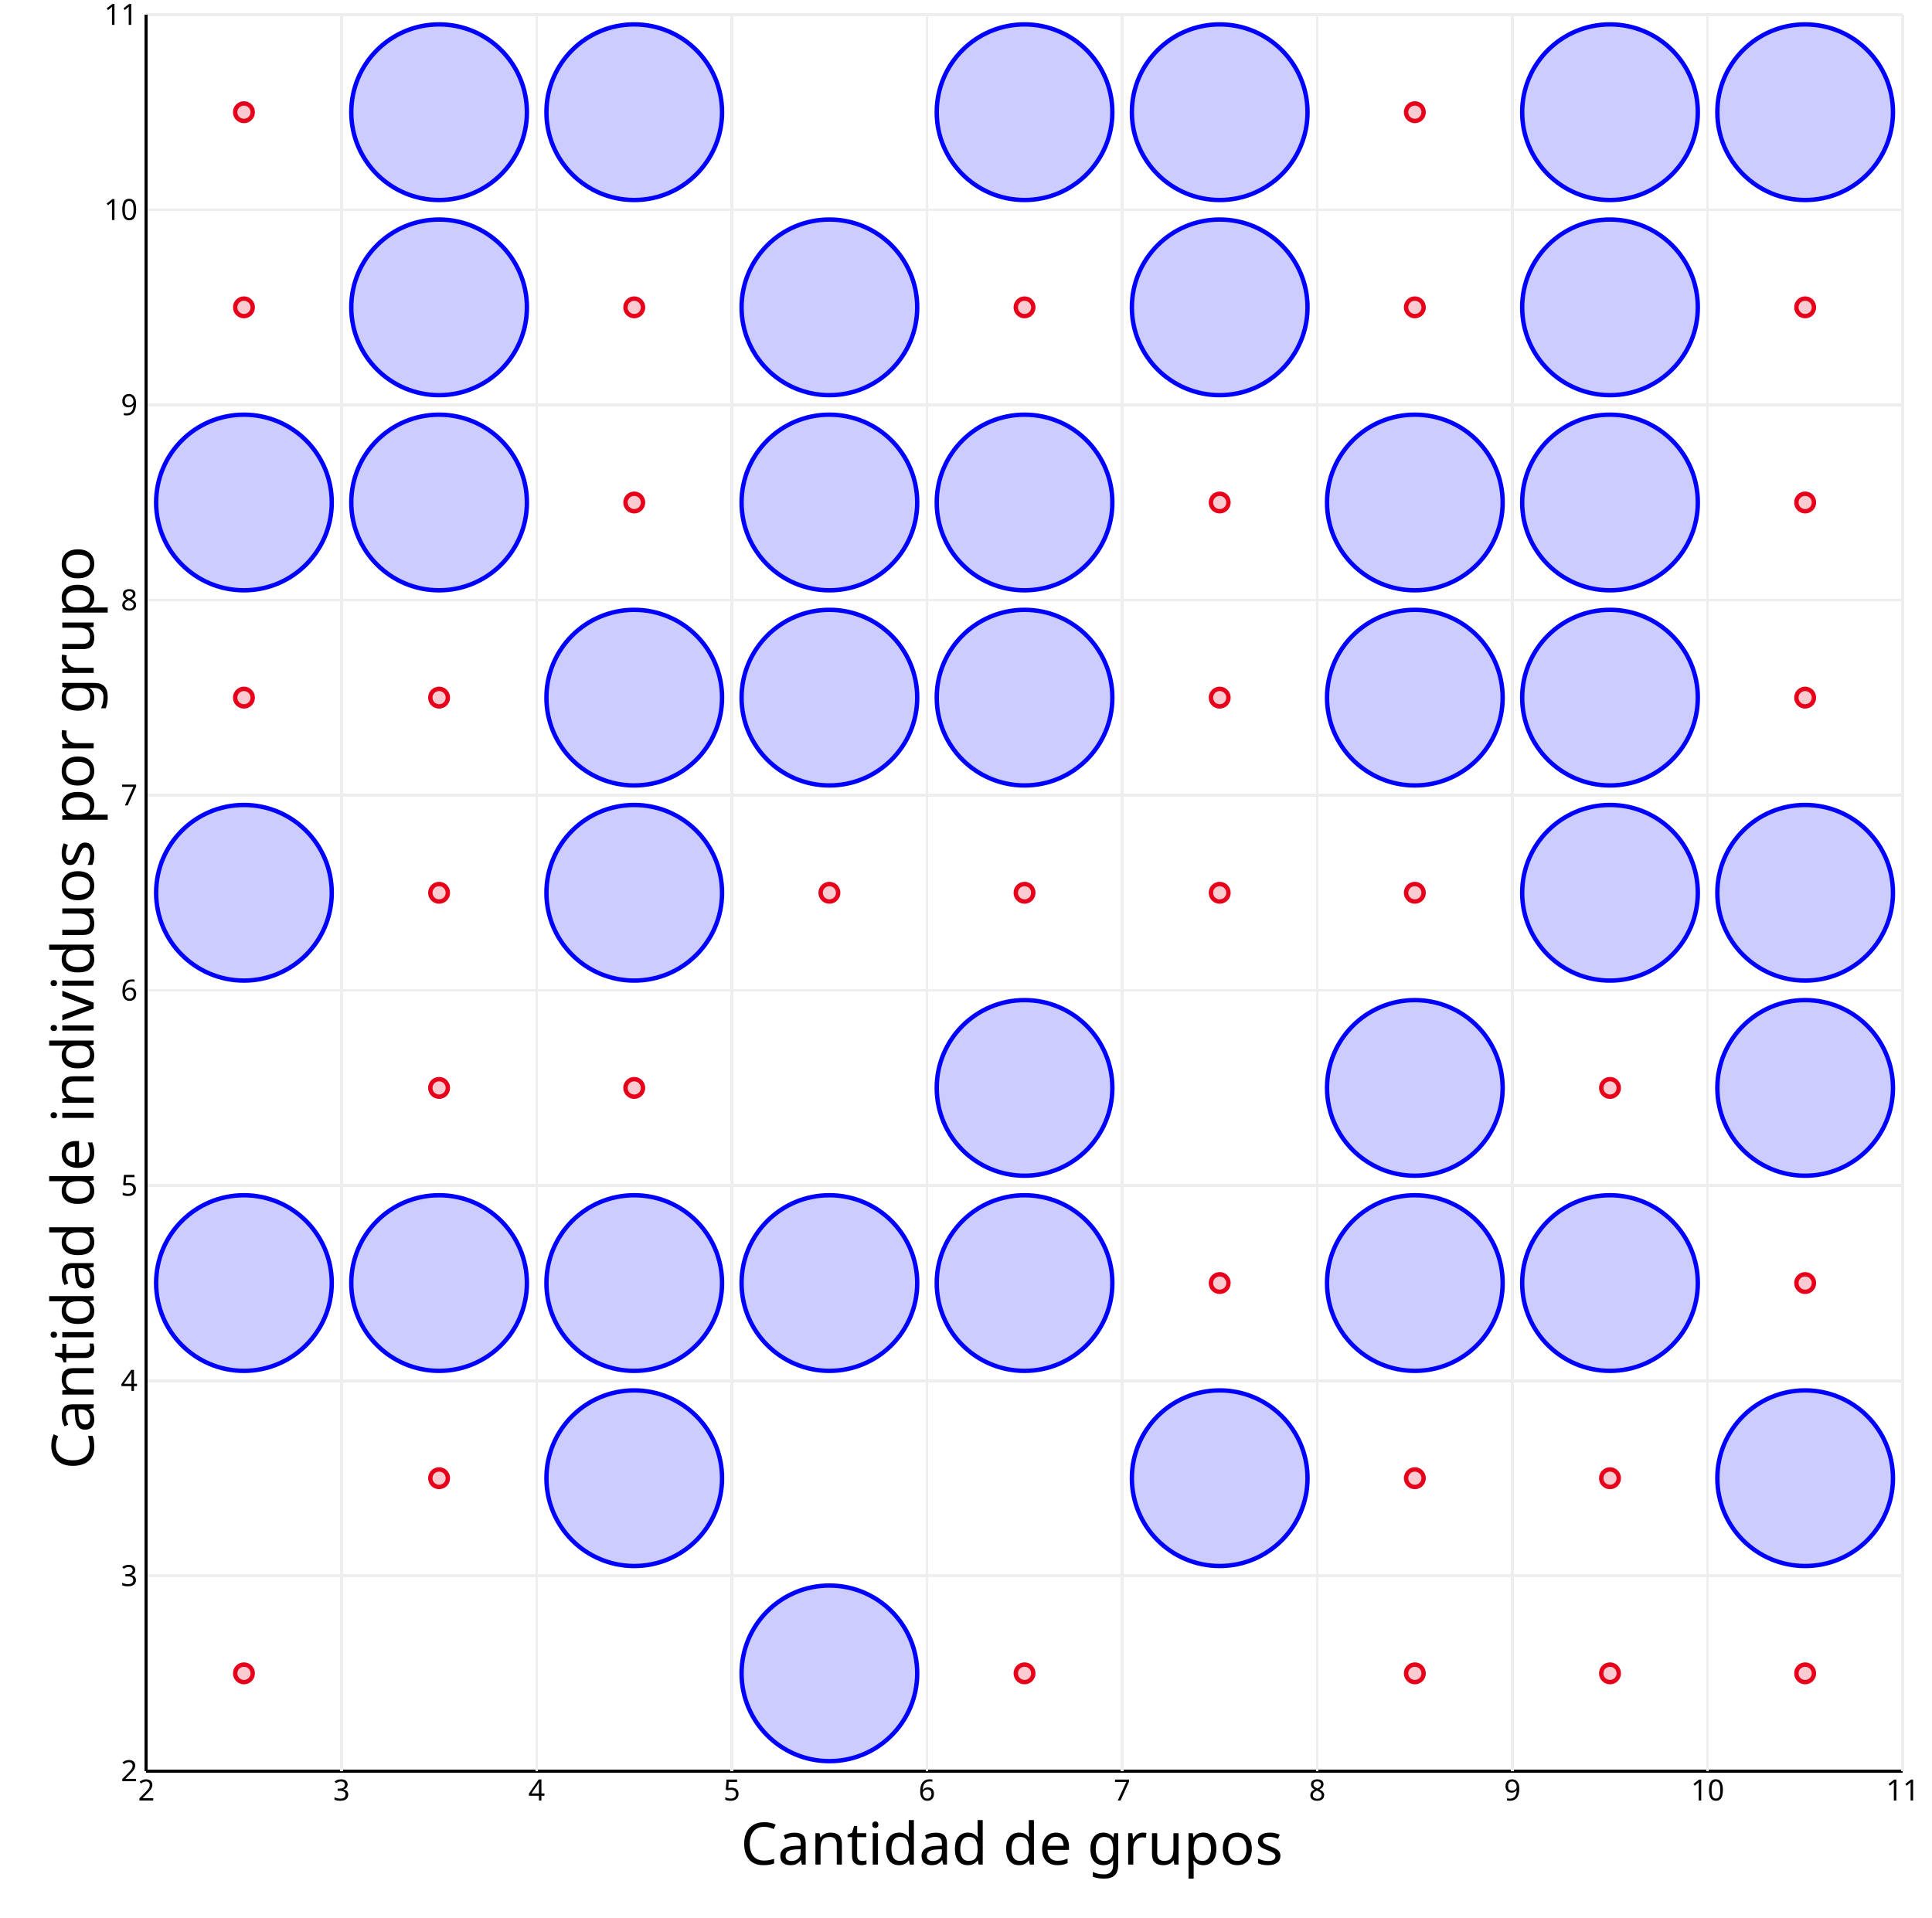
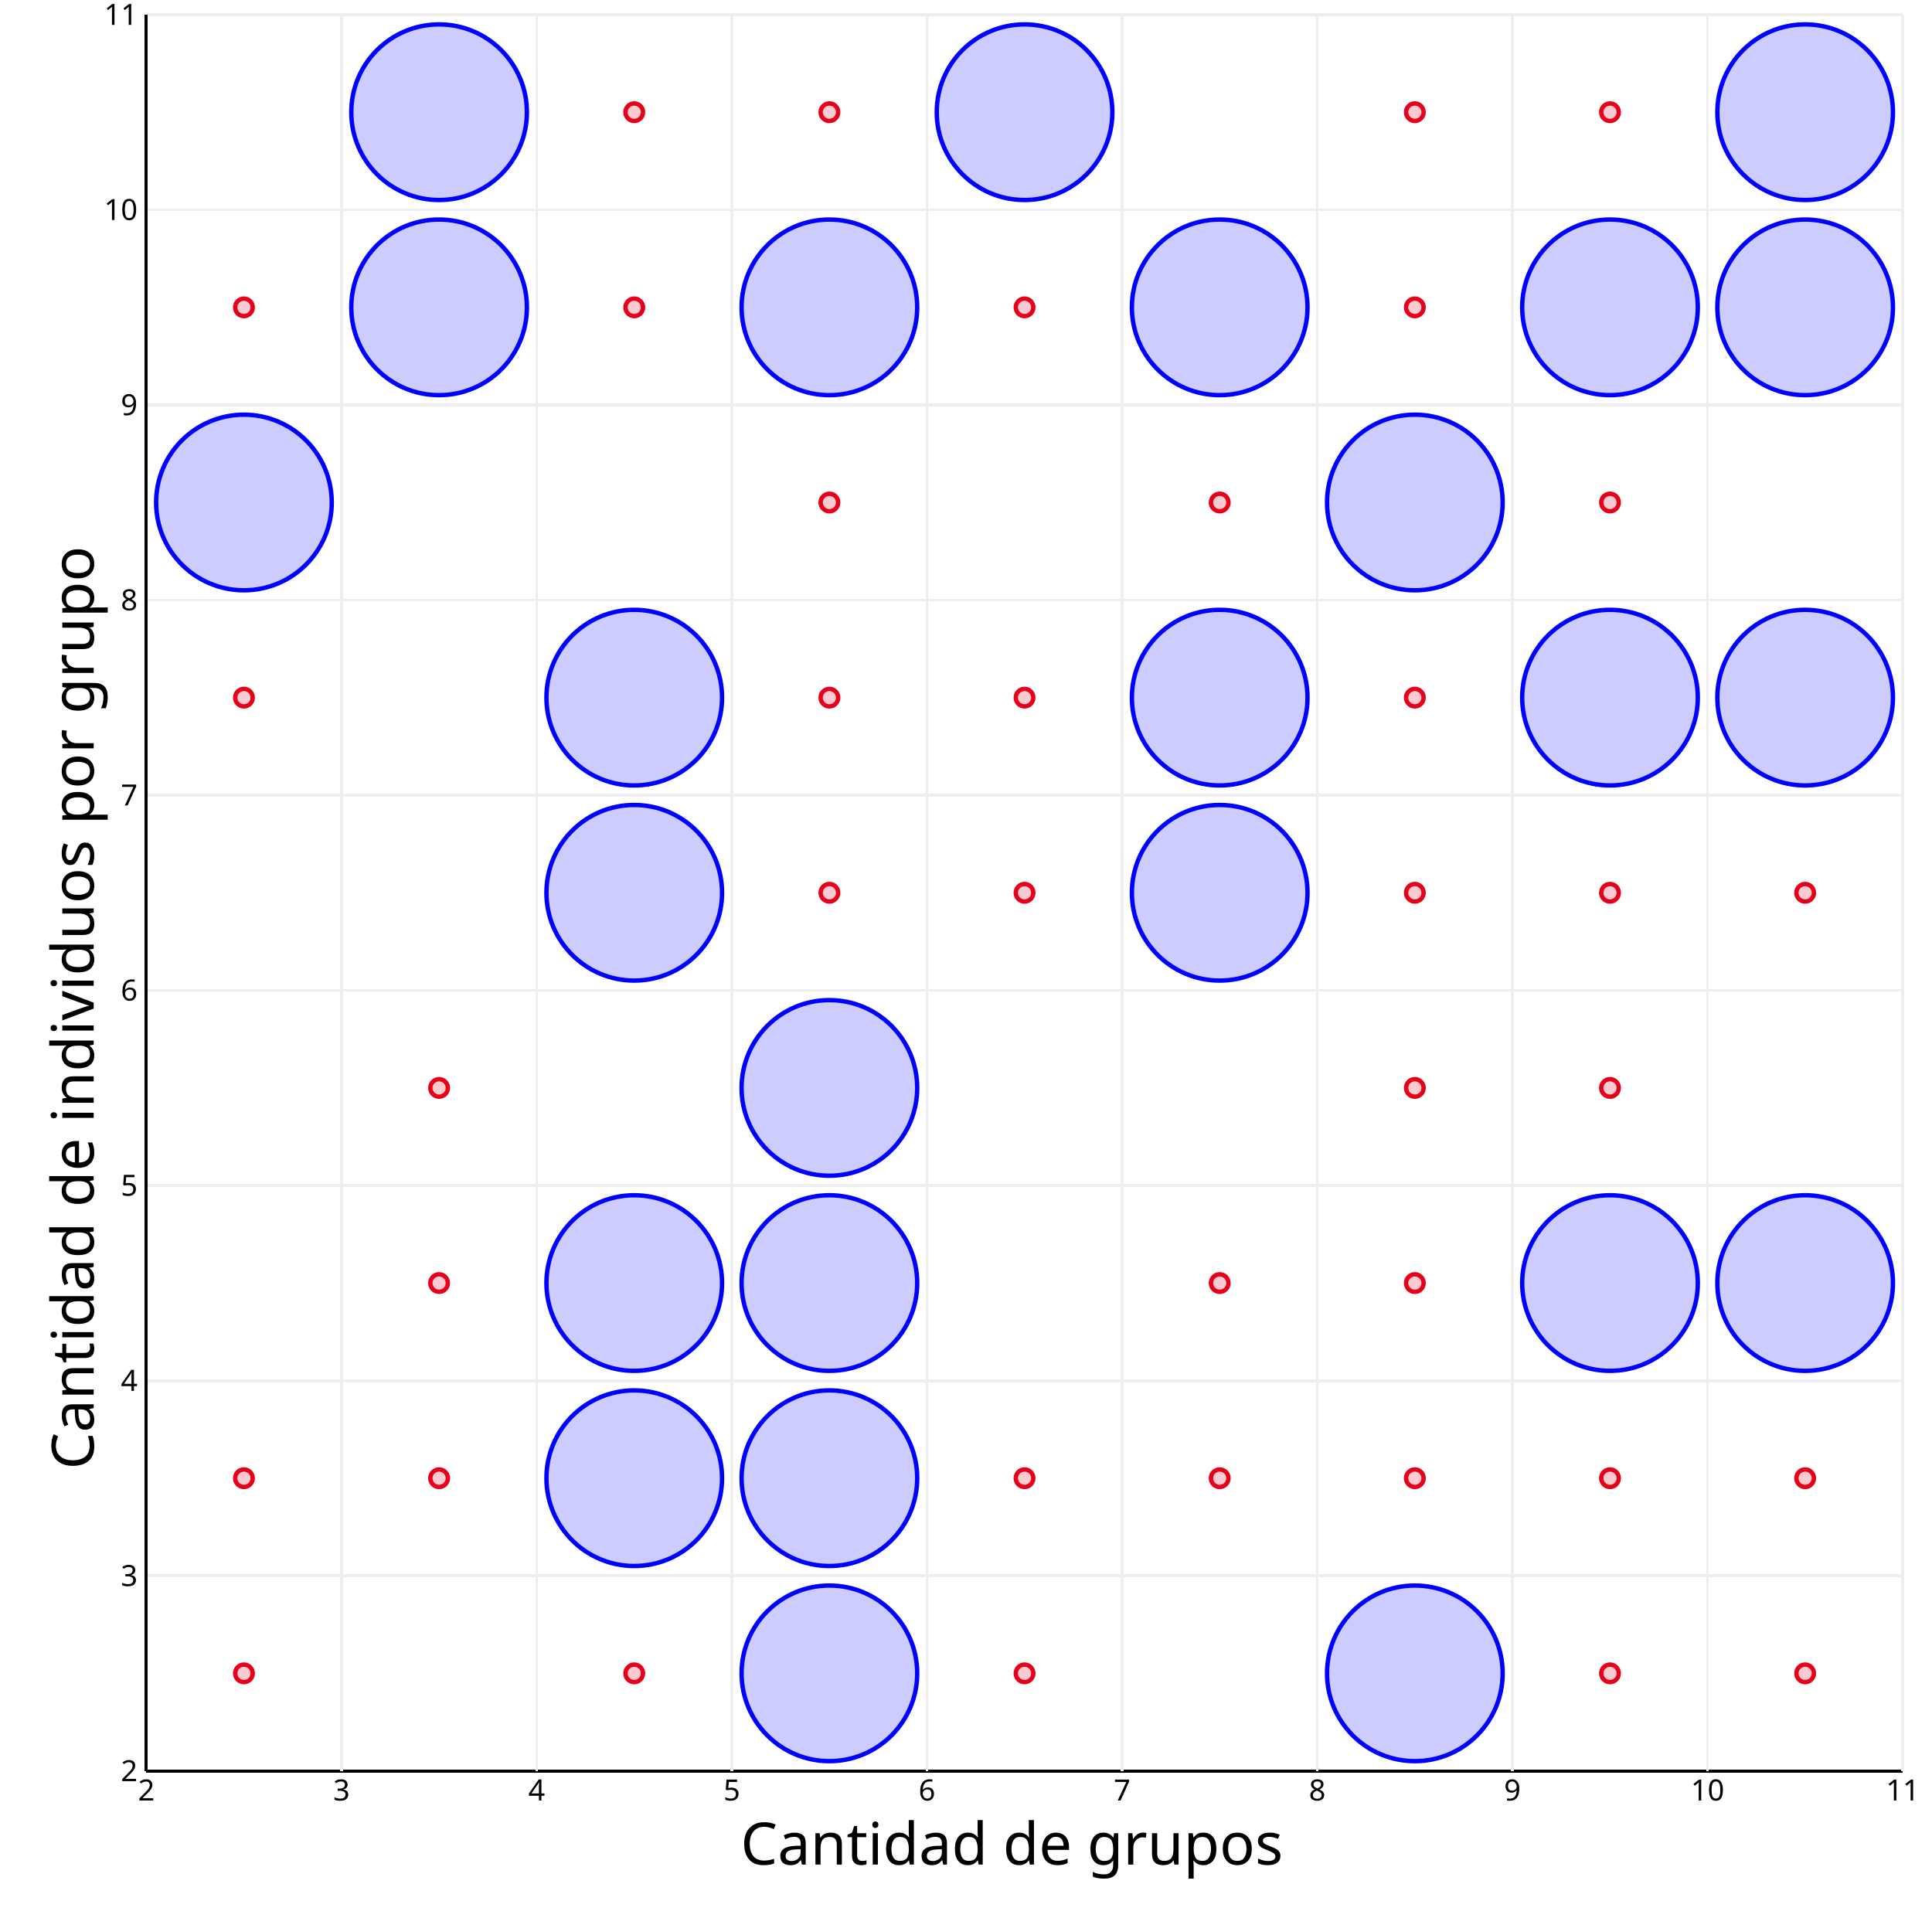
<svg xmlns="http://www.w3.org/2000/svg" xmlns:xlink="http://www.w3.org/1999/xlink" fill="none" font-family="sans-serif" font-size="10px" height="655" stroke="none" stroke-width="1.5" width="660">
  <g transform="translate(50,5)">
    <line shape-rendering="crispEdges" stroke="rgb(0,0,0)" stroke-width="1" x1="0" x2="600" y1="600.0" y2="600.0" />
    <line shape-rendering="crispEdges" stroke="rgb(238,238,238)" stroke-width="1" x1="0" x2="600" y1="533.333" y2="533.333" />
    <line shape-rendering="crispEdges" stroke="rgb(238,238,238)" stroke-width="1" x1="0" x2="600" y1="466.667" y2="466.667" />
    <line shape-rendering="crispEdges" stroke="rgb(238,238,238)" stroke-width="1" x1="0" x2="600" y1="400.0" y2="400.0" />
    <line shape-rendering="crispEdges" stroke="rgb(238,238,238)" stroke-width="1" x1="0" x2="600" y1="333.333" y2="333.333" />
    <line shape-rendering="crispEdges" stroke="rgb(238,238,238)" stroke-width="1" x1="0" x2="600" y1="266.667" y2="266.667" />
    <line shape-rendering="crispEdges" stroke="rgb(238,238,238)" stroke-width="1" x1="0" x2="600" y1="200.0" y2="200.0" />
    <line shape-rendering="crispEdges" stroke="rgb(238,238,238)" stroke-width="1" x1="0" x2="600" y1="133.333" y2="133.333" />
    <line shape-rendering="crispEdges" stroke="rgb(238,238,238)" stroke-width="1" x1="0" x2="600" y1="66.667" y2="66.667" />
    <line shape-rendering="crispEdges" stroke="rgb(238,238,238)" stroke-width="1" x1="0" x2="600" y1="0.0" y2="0.0" />
  </g>
  <g transform="translate(50,5)">
    <text dy=".35em" fill="rgb(0,0,0)" pointer-events="none" text-anchor="end" transform="translate(0,600.0)" x="-3">2</text>
    <text dy=".35em" fill="rgb(0,0,0)" pointer-events="none" text-anchor="end" transform="translate(0,533.3333)" x="-3">3</text>
    <text dy=".35em" fill="rgb(0,0,0)" pointer-events="none" text-anchor="end" transform="translate(0,466.6667)" x="-3">4</text>
    <text dy=".35em" fill="rgb(0,0,0)" pointer-events="none" text-anchor="end" transform="translate(0,400.0)" x="-3">5</text>
    <text dy=".35em" fill="rgb(0,0,0)" pointer-events="none" text-anchor="end" transform="translate(0,333.3333)" x="-3">6</text>
    <text dy=".35em" fill="rgb(0,0,0)" pointer-events="none" text-anchor="end" transform="translate(0,266.6667)" x="-3">7</text>
    <text dy=".35em" fill="rgb(0,0,0)" pointer-events="none" text-anchor="end" transform="translate(0,200.0)" x="-3">8</text>
    <text dy=".35em" fill="rgb(0,0,0)" pointer-events="none" text-anchor="end" transform="translate(0,133.3333)" x="-3">9</text>
    <text dy=".35em" fill="rgb(0,0,0)" pointer-events="none" text-anchor="end" transform="translate(0,66.66667)" x="-3">10</text>
    <text dy=".35em" fill="rgb(0,0,0)" pointer-events="none" text-anchor="end" transform="translate(0,0.0)" x="-3">11</text>
  </g>
  <g transform="translate(50,5)">
    <line shape-rendering="crispEdges" stroke="rgb(0,0,0)" stroke-width="1" x1="0.0" x2="0.0" y1="0" y2="600" />
    <line shape-rendering="crispEdges" stroke="rgb(238,238,238)" stroke-width="1" x1="66.667" x2="66.667" y1="0" y2="600" />
    <line shape-rendering="crispEdges" stroke="rgb(238,238,238)" stroke-width="1" x1="133.333" x2="133.333" y1="0" y2="600" />
    <line shape-rendering="crispEdges" stroke="rgb(238,238,238)" stroke-width="1" x1="200.0" x2="200.0" y1="0" y2="600" />
    <line shape-rendering="crispEdges" stroke="rgb(238,238,238)" stroke-width="1" x1="266.667" x2="266.667" y1="0" y2="600" />
    <line shape-rendering="crispEdges" stroke="rgb(238,238,238)" stroke-width="1" x1="333.333" x2="333.333" y1="0" y2="600" />
    <line shape-rendering="crispEdges" stroke="rgb(238,238,238)" stroke-width="1" x1="400.0" x2="400.0" y1="0" y2="600" />
    <line shape-rendering="crispEdges" stroke="rgb(238,238,238)" stroke-width="1" x1="466.667" x2="466.667" y1="0" y2="600" />
    <line shape-rendering="crispEdges" stroke="rgb(238,238,238)" stroke-width="1" x1="533.333" x2="533.333" y1="0" y2="600" />
    <line shape-rendering="crispEdges" stroke="rgb(238,238,238)" stroke-width="1" x1="600.0" x2="600.0" y1="0" y2="600" />
  </g>
  <g transform="translate(50,5)">
    <text dy=".71em" fill="rgb(0,0,0)" pointer-events="none" text-anchor="middle" transform="translate(0.0,600)" y="3">2</text>
    <text dy=".71em" fill="rgb(0,0,0)" pointer-events="none" text-anchor="middle" transform="translate(66.66667,600)" y="3">3</text>
    <text dy=".71em" fill="rgb(0,0,0)" pointer-events="none" text-anchor="middle" transform="translate(133.3333,600)" y="3">4</text>
    <text dy=".71em" fill="rgb(0,0,0)" pointer-events="none" text-anchor="middle" transform="translate(200.0,600)" y="3">5</text>
    <text dy=".71em" fill="rgb(0,0,0)" pointer-events="none" text-anchor="middle" transform="translate(266.6667,600)" y="3">6</text>
    <text dy=".71em" fill="rgb(0,0,0)" pointer-events="none" text-anchor="middle" transform="translate(333.3333,600)" y="3">7</text>
    <text dy=".71em" fill="rgb(0,0,0)" pointer-events="none" text-anchor="middle" transform="translate(400.0,600)" y="3">8</text>
    <text dy=".71em" fill="rgb(0,0,0)" pointer-events="none" text-anchor="middle" transform="translate(466.6667,600)" y="3">9</text>
    <text dy=".71em" fill="rgb(0,0,0)" pointer-events="none" text-anchor="middle" transform="translate(533.3333,600)" y="3">10</text>
    <text dy=".71em" fill="rgb(0,0,0)" pointer-events="none" text-anchor="middle" transform="translate(600.0,600)" y="3">11</text>
  </g>
  <g transform="translate(50,5)">
    <text fill="rgb(0,0,0)" pointer-events="none" style="font:20px sans-serif" transform="translate(-15,500) rotate(-90.0)" x="3" y="-3">Cantidad de individuos por grupo</text>
  </g>
  <g transform="translate(50,5)">
    <text fill="rgb(0,0,0)" pointer-events="none" style="font:20px sans-serif" transform="translate(200,635)" x="3" y="-3">Cantidad de grupos</text>
  </g>
  <g transform="translate(50,5)">
    <g>
      <a xlink:title="(2,2) 0.1">
        <circle cx="33.333" cy="566.667" fill="rgb(230,0,26)" fill-opacity="0.2" r="3.0" stroke="rgb(230,0,26)" />
      </a>
    </g>
    <g>
-       <a xlink:title="(2,3) 0">
-         <circle cx="33.333" cy="500.0" fill="rgb(255,0,0)" fill-opacity="0.2" r="0.0" stroke="rgb(255,0,0)" />
-       </a>
-     </g>
-     <g>
-       <a xlink:title="(2,4) 1.0">
-         <circle cx="33.333" cy="433.333" fill="rgb(0,0,255)" fill-opacity="0.2" r="30.0" stroke="rgb(0,0,255)" />
+       <a xlink:title="(2,3) 0.1">
+         <circle cx="33.333" cy="500.0" fill="rgb(230,0,26)" fill-opacity="0.2" r="3.0" stroke="rgb(230,0,26)" />
+       </a>
+     </g>
+     <g>
+       <a xlink:title="(2,4) 0">
+         <circle cx="33.333" cy="433.333" fill="rgb(255,0,0)" fill-opacity="0.2" r="0.0" stroke="rgb(255,0,0)" />
      </a>
    </g>
    <g>
      <a xlink:title="(2,5) 0">
        <circle cx="33.333" cy="366.667" fill="rgb(255,0,0)" fill-opacity="0.2" r="0.0" stroke="rgb(255,0,0)" />
      </a>
    </g>
    <g>
-       <a xlink:title="(2,6) 1.0">
-         <circle cx="33.333" cy="300" fill="rgb(0,0,255)" fill-opacity="0.2" r="30.0" stroke="rgb(0,0,255)" />
+       <a xlink:title="(2,6) 0">
+         <circle cx="33.333" cy="300" fill="rgb(255,0,0)" fill-opacity="0.2" r="0.0" stroke="rgb(255,0,0)" />
      </a>
    </g>
    <g>
      <a xlink:title="(2,7) 0.1">
        <circle cx="33.333" cy="233.333" fill="rgb(230,0,26)" fill-opacity="0.2" r="3.0" stroke="rgb(230,0,26)" />
      </a>
    </g>
    <g>
      <a xlink:title="(2,8) 1.0">
        <circle cx="33.333" cy="166.667" fill="rgb(0,0,255)" fill-opacity="0.2" r="30.0" stroke="rgb(0,0,255)" />
      </a>
    </g>
    <g>
      <a xlink:title="(2,9) 0.1">
        <circle cx="33.333" cy="100.0" fill="rgb(230,0,26)" fill-opacity="0.2" r="3.0" stroke="rgb(230,0,26)" />
      </a>
    </g>
    <g>
-       <a xlink:title="(2,10) 0.1">
-         <circle cx="33.333" cy="33.333" fill="rgb(230,0,26)" fill-opacity="0.2" r="3.0" stroke="rgb(230,0,26)" />
+       <a xlink:title="(2,10) 0">
+         <circle cx="33.333" cy="33.333" fill="rgb(255,0,0)" fill-opacity="0.2" r="0.0" stroke="rgb(255,0,0)" />
      </a>
    </g>
    <g>
      <a xlink:title="(3,2) 0">
        <circle cx="100" cy="566.667" fill="rgb(255,0,0)" fill-opacity="0.2" r="0.0" stroke="rgb(255,0,0)" />
      </a>
    </g>
    <g>
      <a xlink:title="(3,3) 0.1">
        <circle cx="100" cy="500.0" fill="rgb(230,0,26)" fill-opacity="0.2" r="3.0" stroke="rgb(230,0,26)" />
      </a>
    </g>
    <g>
-       <a xlink:title="(3,4) 1.0">
-         <circle cx="100" cy="433.333" fill="rgb(0,0,255)" fill-opacity="0.2" r="30.0" stroke="rgb(0,0,255)" />
+       <a xlink:title="(3,4) 0.1">
+         <circle cx="100" cy="433.333" fill="rgb(230,0,26)" fill-opacity="0.2" r="3.0" stroke="rgb(230,0,26)" />
      </a>
    </g>
    <g>
      <a xlink:title="(3,5) 0.1">
        <circle cx="100" cy="366.667" fill="rgb(230,0,26)" fill-opacity="0.2" r="3.0" stroke="rgb(230,0,26)" />
      </a>
    </g>
    <g>
-       <a xlink:title="(3,6) 0.1">
-         <circle cx="100" cy="300" fill="rgb(230,0,26)" fill-opacity="0.2" r="3.0" stroke="rgb(230,0,26)" />
-       </a>
-     </g>
-     <g>
-       <a xlink:title="(3,7) 0.1">
-         <circle cx="100" cy="233.333" fill="rgb(230,0,26)" fill-opacity="0.2" r="3.0" stroke="rgb(230,0,26)" />
-       </a>
-     </g>
-     <g>
-       <a xlink:title="(3,8) 1.0">
-         <circle cx="100" cy="166.667" fill="rgb(0,0,255)" fill-opacity="0.2" r="30.0" stroke="rgb(0,0,255)" />
+       <a xlink:title="(3,6) 0">
+         <circle cx="100" cy="300" fill="rgb(255,0,0)" fill-opacity="0.2" r="0.0" stroke="rgb(255,0,0)" />
+       </a>
+     </g>
+     <g>
+       <a xlink:title="(3,7) 0">
+         <circle cx="100" cy="233.333" fill="rgb(255,0,0)" fill-opacity="0.2" r="0.0" stroke="rgb(255,0,0)" />
+       </a>
+     </g>
+     <g>
+       <a xlink:title="(3,8) 0">
+         <circle cx="100" cy="166.667" fill="rgb(255,0,0)" fill-opacity="0.2" r="0.0" stroke="rgb(255,0,0)" />
      </a>
    </g>
    <g>
      <a xlink:title="(3,9) 1.0">
        <circle cx="100" cy="100.0" fill="rgb(0,0,255)" fill-opacity="0.2" r="30.0" stroke="rgb(0,0,255)" />
      </a>
    </g>
    <g>
      <a xlink:title="(3,10) 1.0">
        <circle cx="100" cy="33.333" fill="rgb(0,0,255)" fill-opacity="0.2" r="30.0" stroke="rgb(0,0,255)" />
      </a>
    </g>
    <g>
-       <a xlink:title="(4,2) 0">
-         <circle cx="166.667" cy="566.667" fill="rgb(255,0,0)" fill-opacity="0.2" r="0.0" stroke="rgb(255,0,0)" />
+       <a xlink:title="(4,2) 0.1">
+         <circle cx="166.667" cy="566.667" fill="rgb(230,0,26)" fill-opacity="0.2" r="3.0" stroke="rgb(230,0,26)" />
      </a>
    </g>
    <g>
      <a xlink:title="(4,3) 1.0">
        <circle cx="166.667" cy="500.0" fill="rgb(0,0,255)" fill-opacity="0.2" r="30.0" stroke="rgb(0,0,255)" />
      </a>
    </g>
    <g>
      <a xlink:title="(4,4) 1.0">
        <circle cx="166.667" cy="433.333" fill="rgb(0,0,255)" fill-opacity="0.2" r="30.0" stroke="rgb(0,0,255)" />
      </a>
    </g>
    <g>
-       <a xlink:title="(4,5) 0.1">
-         <circle cx="166.667" cy="366.667" fill="rgb(230,0,26)" fill-opacity="0.2" r="3.0" stroke="rgb(230,0,26)" />
+       <a xlink:title="(4,5) 0">
+         <circle cx="166.667" cy="366.667" fill="rgb(255,0,0)" fill-opacity="0.2" r="0.0" stroke="rgb(255,0,0)" />
      </a>
    </g>
    <g>
      <a xlink:title="(4,6) 1.0">
        <circle cx="166.667" cy="300" fill="rgb(0,0,255)" fill-opacity="0.2" r="30.0" stroke="rgb(0,0,255)" />
      </a>
    </g>
    <g>
      <a xlink:title="(4,7) 1.0">
        <circle cx="166.667" cy="233.333" fill="rgb(0,0,255)" fill-opacity="0.2" r="30.0" stroke="rgb(0,0,255)" />
      </a>
    </g>
    <g>
-       <a xlink:title="(4,8) 0.1">
-         <circle cx="166.667" cy="166.667" fill="rgb(230,0,26)" fill-opacity="0.2" r="3.0" stroke="rgb(230,0,26)" />
+       <a xlink:title="(4,8) 0">
+         <circle cx="166.667" cy="166.667" fill="rgb(255,0,0)" fill-opacity="0.2" r="0.0" stroke="rgb(255,0,0)" />
      </a>
    </g>
    <g>
      <a xlink:title="(4,9) 0.1">
        <circle cx="166.667" cy="100.0" fill="rgb(230,0,26)" fill-opacity="0.2" r="3.0" stroke="rgb(230,0,26)" />
      </a>
    </g>
    <g>
-       <a xlink:title="(4,10) 1.0">
-         <circle cx="166.667" cy="33.333" fill="rgb(0,0,255)" fill-opacity="0.2" r="30.0" stroke="rgb(0,0,255)" />
+       <a xlink:title="(4,10) 0.1">
+         <circle cx="166.667" cy="33.333" fill="rgb(230,0,26)" fill-opacity="0.2" r="3.0" stroke="rgb(230,0,26)" />
      </a>
    </g>
    <g>
      <a xlink:title="(5,2) 1.0">
        <circle cx="233.333" cy="566.667" fill="rgb(0,0,255)" fill-opacity="0.2" r="30.0" stroke="rgb(0,0,255)" />
      </a>
    </g>
    <g>
-       <a xlink:title="(5,3) 0">
-         <circle cx="233.333" cy="500.0" fill="rgb(255,0,0)" fill-opacity="0.2" r="0.0" stroke="rgb(255,0,0)" />
+       <a xlink:title="(5,3) 1.0">
+         <circle cx="233.333" cy="500.0" fill="rgb(0,0,255)" fill-opacity="0.2" r="30.0" stroke="rgb(0,0,255)" />
      </a>
    </g>
    <g>
      <a xlink:title="(5,4) 1.0">
        <circle cx="233.333" cy="433.333" fill="rgb(0,0,255)" fill-opacity="0.2" r="30.0" stroke="rgb(0,0,255)" />
      </a>
    </g>
    <g>
-       <a xlink:title="(5,5) 0">
-         <circle cx="233.333" cy="366.667" fill="rgb(255,0,0)" fill-opacity="0.2" r="0.0" stroke="rgb(255,0,0)" />
+       <a xlink:title="(5,5) 1.0">
+         <circle cx="233.333" cy="366.667" fill="rgb(0,0,255)" fill-opacity="0.2" r="30.0" stroke="rgb(0,0,255)" />
      </a>
    </g>
    <g>
      <a xlink:title="(5,6) 0.1">
        <circle cx="233.333" cy="300" fill="rgb(230,0,26)" fill-opacity="0.2" r="3.0" stroke="rgb(230,0,26)" />
      </a>
    </g>
    <g>
-       <a xlink:title="(5,7) 1.0">
-         <circle cx="233.333" cy="233.333" fill="rgb(0,0,255)" fill-opacity="0.2" r="30.0" stroke="rgb(0,0,255)" />
-       </a>
-     </g>
-     <g>
-       <a xlink:title="(5,8) 1.0">
-         <circle cx="233.333" cy="166.667" fill="rgb(0,0,255)" fill-opacity="0.2" r="30.0" stroke="rgb(0,0,255)" />
+       <a xlink:title="(5,7) 0.1">
+         <circle cx="233.333" cy="233.333" fill="rgb(230,0,26)" fill-opacity="0.2" r="3.0" stroke="rgb(230,0,26)" />
+       </a>
+     </g>
+     <g>
+       <a xlink:title="(5,8) 0.1">
+         <circle cx="233.333" cy="166.667" fill="rgb(230,0,26)" fill-opacity="0.2" r="3.0" stroke="rgb(230,0,26)" />
      </a>
    </g>
    <g>
      <a xlink:title="(5,9) 1.0">
        <circle cx="233.333" cy="100.0" fill="rgb(0,0,255)" fill-opacity="0.2" r="30.0" stroke="rgb(0,0,255)" />
      </a>
    </g>
    <g>
-       <a xlink:title="(5,10) 0">
-         <circle cx="233.333" cy="33.333" fill="rgb(255,0,0)" fill-opacity="0.2" r="0.0" stroke="rgb(255,0,0)" />
+       <a xlink:title="(5,10) 0.1">
+         <circle cx="233.333" cy="33.333" fill="rgb(230,0,26)" fill-opacity="0.2" r="3.0" stroke="rgb(230,0,26)" />
      </a>
    </g>
    <g>
      <a xlink:title="(6,2) 0.1">
        <circle cx="300" cy="566.667" fill="rgb(230,0,26)" fill-opacity="0.2" r="3.0" stroke="rgb(230,0,26)" />
      </a>
    </g>
    <g>
-       <a xlink:title="(6,3) 0">
-         <circle cx="300" cy="500.0" fill="rgb(255,0,0)" fill-opacity="0.2" r="0.0" stroke="rgb(255,0,0)" />
-       </a>
-     </g>
-     <g>
-       <a xlink:title="(6,4) 1.0">
-         <circle cx="300" cy="433.333" fill="rgb(0,0,255)" fill-opacity="0.2" r="30.0" stroke="rgb(0,0,255)" />
-       </a>
-     </g>
-     <g>
-       <a xlink:title="(6,5) 1.0">
-         <circle cx="300" cy="366.667" fill="rgb(0,0,255)" fill-opacity="0.2" r="30.0" stroke="rgb(0,0,255)" />
+       <a xlink:title="(6,3) 0.1">
+         <circle cx="300" cy="500.0" fill="rgb(230,0,26)" fill-opacity="0.2" r="3.0" stroke="rgb(230,0,26)" />
+       </a>
+     </g>
+     <g>
+       <a xlink:title="(6,4) 0">
+         <circle cx="300" cy="433.333" fill="rgb(255,0,0)" fill-opacity="0.2" r="0.0" stroke="rgb(255,0,0)" />
+       </a>
+     </g>
+     <g>
+       <a xlink:title="(6,5) 0">
+         <circle cx="300" cy="366.667" fill="rgb(255,0,0)" fill-opacity="0.2" r="0.0" stroke="rgb(255,0,0)" />
      </a>
    </g>
    <g>
      <a xlink:title="(6,6) 0.1">
        <circle cx="300" cy="300" fill="rgb(230,0,26)" fill-opacity="0.2" r="3.0" stroke="rgb(230,0,26)" />
      </a>
    </g>
    <g>
-       <a xlink:title="(6,7) 1.0">
-         <circle cx="300" cy="233.333" fill="rgb(0,0,255)" fill-opacity="0.2" r="30.0" stroke="rgb(0,0,255)" />
-       </a>
-     </g>
-     <g>
-       <a xlink:title="(6,8) 1.0">
-         <circle cx="300" cy="166.667" fill="rgb(0,0,255)" fill-opacity="0.2" r="30.0" stroke="rgb(0,0,255)" />
+       <a xlink:title="(6,7) 0.1">
+         <circle cx="300" cy="233.333" fill="rgb(230,0,26)" fill-opacity="0.2" r="3.0" stroke="rgb(230,0,26)" />
+       </a>
+     </g>
+     <g>
+       <a xlink:title="(6,8) 0">
+         <circle cx="300" cy="166.667" fill="rgb(255,0,0)" fill-opacity="0.2" r="0.0" stroke="rgb(255,0,0)" />
      </a>
    </g>
    <g>
      <a xlink:title="(6,9) 0.1">
        <circle cx="300" cy="100.0" fill="rgb(230,0,26)" fill-opacity="0.2" r="3.0" stroke="rgb(230,0,26)" />
      </a>
    </g>
    <g>
      <a xlink:title="(6,10) 1.0">
        <circle cx="300" cy="33.333" fill="rgb(0,0,255)" fill-opacity="0.2" r="30.0" stroke="rgb(0,0,255)" />
      </a>
    </g>
    <g>
      <a xlink:title="(7,2) 0">
        <circle cx="366.667" cy="566.667" fill="rgb(255,0,0)" fill-opacity="0.2" r="0.0" stroke="rgb(255,0,0)" />
      </a>
    </g>
    <g>
-       <a xlink:title="(7,3) 1.0">
-         <circle cx="366.667" cy="500.0" fill="rgb(0,0,255)" fill-opacity="0.2" r="30.0" stroke="rgb(0,0,255)" />
+       <a xlink:title="(7,3) 0.1">
+         <circle cx="366.667" cy="500.0" fill="rgb(230,0,26)" fill-opacity="0.2" r="3.0" stroke="rgb(230,0,26)" />
      </a>
    </g>
    <g>
      <a xlink:title="(7,4) 0.1">
        <circle cx="366.667" cy="433.333" fill="rgb(230,0,26)" fill-opacity="0.2" r="3.0" stroke="rgb(230,0,26)" />
      </a>
    </g>
    <g>
      <a xlink:title="(7,5) 0">
        <circle cx="366.667" cy="366.667" fill="rgb(255,0,0)" fill-opacity="0.2" r="0.0" stroke="rgb(255,0,0)" />
      </a>
    </g>
    <g>
-       <a xlink:title="(7,6) 0.1">
-         <circle cx="366.667" cy="300" fill="rgb(230,0,26)" fill-opacity="0.2" r="3.0" stroke="rgb(230,0,26)" />
-       </a>
-     </g>
-     <g>
-       <a xlink:title="(7,7) 0.1">
-         <circle cx="366.667" cy="233.333" fill="rgb(230,0,26)" fill-opacity="0.2" r="3.0" stroke="rgb(230,0,26)" />
+       <a xlink:title="(7,6) 1.0">
+         <circle cx="366.667" cy="300" fill="rgb(0,0,255)" fill-opacity="0.2" r="30.0" stroke="rgb(0,0,255)" />
+       </a>
+     </g>
+     <g>
+       <a xlink:title="(7,7) 1.0">
+         <circle cx="366.667" cy="233.333" fill="rgb(0,0,255)" fill-opacity="0.2" r="30.0" stroke="rgb(0,0,255)" />
      </a>
    </g>
    <g>
      <a xlink:title="(7,8) 0.1">
        <circle cx="366.667" cy="166.667" fill="rgb(230,0,26)" fill-opacity="0.2" r="3.0" stroke="rgb(230,0,26)" />
      </a>
    </g>
    <g>
      <a xlink:title="(7,9) 1.0">
        <circle cx="366.667" cy="100.0" fill="rgb(0,0,255)" fill-opacity="0.2" r="30.0" stroke="rgb(0,0,255)" />
      </a>
    </g>
    <g>
-       <a xlink:title="(7,10) 1.0">
-         <circle cx="366.667" cy="33.333" fill="rgb(0,0,255)" fill-opacity="0.2" r="30.0" stroke="rgb(0,0,255)" />
-       </a>
-     </g>
-     <g>
-       <a xlink:title="(8,2) 0.1">
-         <circle cx="433.333" cy="566.667" fill="rgb(230,0,26)" fill-opacity="0.2" r="3.0" stroke="rgb(230,0,26)" />
+       <a xlink:title="(7,10) 0">
+         <circle cx="366.667" cy="33.333" fill="rgb(255,0,0)" fill-opacity="0.2" r="0.0" stroke="rgb(255,0,0)" />
+       </a>
+     </g>
+     <g>
+       <a xlink:title="(8,2) 1.0">
+         <circle cx="433.333" cy="566.667" fill="rgb(0,0,255)" fill-opacity="0.2" r="30.0" stroke="rgb(0,0,255)" />
      </a>
    </g>
    <g>
      <a xlink:title="(8,3) 0.1">
        <circle cx="433.333" cy="500.0" fill="rgb(230,0,26)" fill-opacity="0.2" r="3.0" stroke="rgb(230,0,26)" />
      </a>
    </g>
    <g>
-       <a xlink:title="(8,4) 1.0">
-         <circle cx="433.333" cy="433.333" fill="rgb(0,0,255)" fill-opacity="0.2" r="30.0" stroke="rgb(0,0,255)" />
-       </a>
-     </g>
-     <g>
-       <a xlink:title="(8,5) 1.0">
-         <circle cx="433.333" cy="366.667" fill="rgb(0,0,255)" fill-opacity="0.2" r="30.0" stroke="rgb(0,0,255)" />
+       <a xlink:title="(8,4) 0.1">
+         <circle cx="433.333" cy="433.333" fill="rgb(230,0,26)" fill-opacity="0.2" r="3.0" stroke="rgb(230,0,26)" />
+       </a>
+     </g>
+     <g>
+       <a xlink:title="(8,5) 0.1">
+         <circle cx="433.333" cy="366.667" fill="rgb(230,0,26)" fill-opacity="0.2" r="3.0" stroke="rgb(230,0,26)" />
      </a>
    </g>
    <g>
      <a xlink:title="(8,6) 0.1">
        <circle cx="433.333" cy="300" fill="rgb(230,0,26)" fill-opacity="0.2" r="3.0" stroke="rgb(230,0,26)" />
      </a>
    </g>
    <g>
-       <a xlink:title="(8,7) 1.0">
-         <circle cx="433.333" cy="233.333" fill="rgb(0,0,255)" fill-opacity="0.2" r="30.0" stroke="rgb(0,0,255)" />
+       <a xlink:title="(8,7) 0.1">
+         <circle cx="433.333" cy="233.333" fill="rgb(230,0,26)" fill-opacity="0.2" r="3.0" stroke="rgb(230,0,26)" />
      </a>
    </g>
    <g>
      <a xlink:title="(8,8) 1.0">
        <circle cx="433.333" cy="166.667" fill="rgb(0,0,255)" fill-opacity="0.2" r="30.0" stroke="rgb(0,0,255)" />
      </a>
    </g>
    <g>
      <a xlink:title="(8,9) 0.1">
        <circle cx="433.333" cy="100.0" fill="rgb(230,0,26)" fill-opacity="0.2" r="3.0" stroke="rgb(230,0,26)" />
      </a>
    </g>
    <g>
      <a xlink:title="(8,10) 0.1">
        <circle cx="433.333" cy="33.333" fill="rgb(230,0,26)" fill-opacity="0.2" r="3.0" stroke="rgb(230,0,26)" />
      </a>
    </g>
    <g>
      <a xlink:title="(9,2) 0.1">
        <circle cx="500.0" cy="566.667" fill="rgb(230,0,26)" fill-opacity="0.2" r="3.0" stroke="rgb(230,0,26)" />
      </a>
    </g>
    <g>
      <a xlink:title="(9,3) 0.1">
        <circle cx="500.0" cy="500.0" fill="rgb(230,0,26)" fill-opacity="0.2" r="3.0" stroke="rgb(230,0,26)" />
      </a>
    </g>
    <g>
      <a xlink:title="(9,4) 1.0">
        <circle cx="500.0" cy="433.333" fill="rgb(0,0,255)" fill-opacity="0.2" r="30.0" stroke="rgb(0,0,255)" />
      </a>
    </g>
    <g>
      <a xlink:title="(9,5) 0.1">
        <circle cx="500.0" cy="366.667" fill="rgb(230,0,26)" fill-opacity="0.2" r="3.0" stroke="rgb(230,0,26)" />
      </a>
    </g>
    <g>
-       <a xlink:title="(9,6) 1.0">
-         <circle cx="500.0" cy="300" fill="rgb(0,0,255)" fill-opacity="0.2" r="30.0" stroke="rgb(0,0,255)" />
+       <a xlink:title="(9,6) 0.1">
+         <circle cx="500.0" cy="300" fill="rgb(230,0,26)" fill-opacity="0.2" r="3.0" stroke="rgb(230,0,26)" />
      </a>
    </g>
    <g>
      <a xlink:title="(9,7) 1.0">
        <circle cx="500.0" cy="233.333" fill="rgb(0,0,255)" fill-opacity="0.2" r="30.0" stroke="rgb(0,0,255)" />
      </a>
    </g>
    <g>
-       <a xlink:title="(9,8) 1.0">
-         <circle cx="500.0" cy="166.667" fill="rgb(0,0,255)" fill-opacity="0.2" r="30.0" stroke="rgb(0,0,255)" />
+       <a xlink:title="(9,8) 0.1">
+         <circle cx="500.0" cy="166.667" fill="rgb(230,0,26)" fill-opacity="0.2" r="3.0" stroke="rgb(230,0,26)" />
      </a>
    </g>
    <g>
      <a xlink:title="(9,9) 1.0">
        <circle cx="500.0" cy="100.0" fill="rgb(0,0,255)" fill-opacity="0.2" r="30.0" stroke="rgb(0,0,255)" />
      </a>
    </g>
    <g>
-       <a xlink:title="(9,10) 1.0">
-         <circle cx="500.0" cy="33.333" fill="rgb(0,0,255)" fill-opacity="0.2" r="30.0" stroke="rgb(0,0,255)" />
+       <a xlink:title="(9,10) 0.1">
+         <circle cx="500.0" cy="33.333" fill="rgb(230,0,26)" fill-opacity="0.2" r="3.0" stroke="rgb(230,0,26)" />
      </a>
    </g>
    <g>
      <a xlink:title="(10,2) 0.1">
        <circle cx="566.667" cy="566.667" fill="rgb(230,0,26)" fill-opacity="0.2" r="3.0" stroke="rgb(230,0,26)" />
      </a>
    </g>
    <g>
-       <a xlink:title="(10,3) 1.0">
-         <circle cx="566.667" cy="500.0" fill="rgb(0,0,255)" fill-opacity="0.2" r="30.0" stroke="rgb(0,0,255)" />
-       </a>
-     </g>
-     <g>
-       <a xlink:title="(10,4) 0.1">
-         <circle cx="566.667" cy="433.333" fill="rgb(230,0,26)" fill-opacity="0.2" r="3.0" stroke="rgb(230,0,26)" />
-       </a>
-     </g>
-     <g>
-       <a xlink:title="(10,5) 1.0">
-         <circle cx="566.667" cy="366.667" fill="rgb(0,0,255)" fill-opacity="0.2" r="30.0" stroke="rgb(0,0,255)" />
-       </a>
-     </g>
-     <g>
-       <a xlink:title="(10,6) 1.0">
-         <circle cx="566.667" cy="300" fill="rgb(0,0,255)" fill-opacity="0.2" r="30.0" stroke="rgb(0,0,255)" />
-       </a>
-     </g>
-     <g>
-       <a xlink:title="(10,7) 0.1">
-         <circle cx="566.667" cy="233.333" fill="rgb(230,0,26)" fill-opacity="0.2" r="3.0" stroke="rgb(230,0,26)" />
-       </a>
-     </g>
-     <g>
-       <a xlink:title="(10,8) 0.1">
-         <circle cx="566.667" cy="166.667" fill="rgb(230,0,26)" fill-opacity="0.2" r="3.0" stroke="rgb(230,0,26)" />
-       </a>
-     </g>
-     <g>
-       <a xlink:title="(10,9) 0.1">
-         <circle cx="566.667" cy="100.0" fill="rgb(230,0,26)" fill-opacity="0.2" r="3.0" stroke="rgb(230,0,26)" />
+       <a xlink:title="(10,3) 0.1">
+         <circle cx="566.667" cy="500.0" fill="rgb(230,0,26)" fill-opacity="0.2" r="3.0" stroke="rgb(230,0,26)" />
+       </a>
+     </g>
+     <g>
+       <a xlink:title="(10,4) 1.0">
+         <circle cx="566.667" cy="433.333" fill="rgb(0,0,255)" fill-opacity="0.2" r="30.0" stroke="rgb(0,0,255)" />
+       </a>
+     </g>
+     <g>
+       <a xlink:title="(10,5) 0">
+         <circle cx="566.667" cy="366.667" fill="rgb(255,0,0)" fill-opacity="0.2" r="0.0" stroke="rgb(255,0,0)" />
+       </a>
+     </g>
+     <g>
+       <a xlink:title="(10,6) 0.1">
+         <circle cx="566.667" cy="300" fill="rgb(230,0,26)" fill-opacity="0.2" r="3.0" stroke="rgb(230,0,26)" />
+       </a>
+     </g>
+     <g>
+       <a xlink:title="(10,7) 1.0">
+         <circle cx="566.667" cy="233.333" fill="rgb(0,0,255)" fill-opacity="0.2" r="30.0" stroke="rgb(0,0,255)" />
+       </a>
+     </g>
+     <g>
+       <a xlink:title="(10,8) 0">
+         <circle cx="566.667" cy="166.667" fill="rgb(255,0,0)" fill-opacity="0.2" r="0.0" stroke="rgb(255,0,0)" />
+       </a>
+     </g>
+     <g>
+       <a xlink:title="(10,9) 1.0">
+         <circle cx="566.667" cy="100.0" fill="rgb(0,0,255)" fill-opacity="0.2" r="30.0" stroke="rgb(0,0,255)" />
      </a>
    </g>
    <g>
      <a xlink:title="(10,10) 1.0">
        <circle cx="566.667" cy="33.333" fill="rgb(0,0,255)" fill-opacity="0.2" r="30.0" stroke="rgb(0,0,255)" />
      </a>
    </g>
  </g>
</svg>
